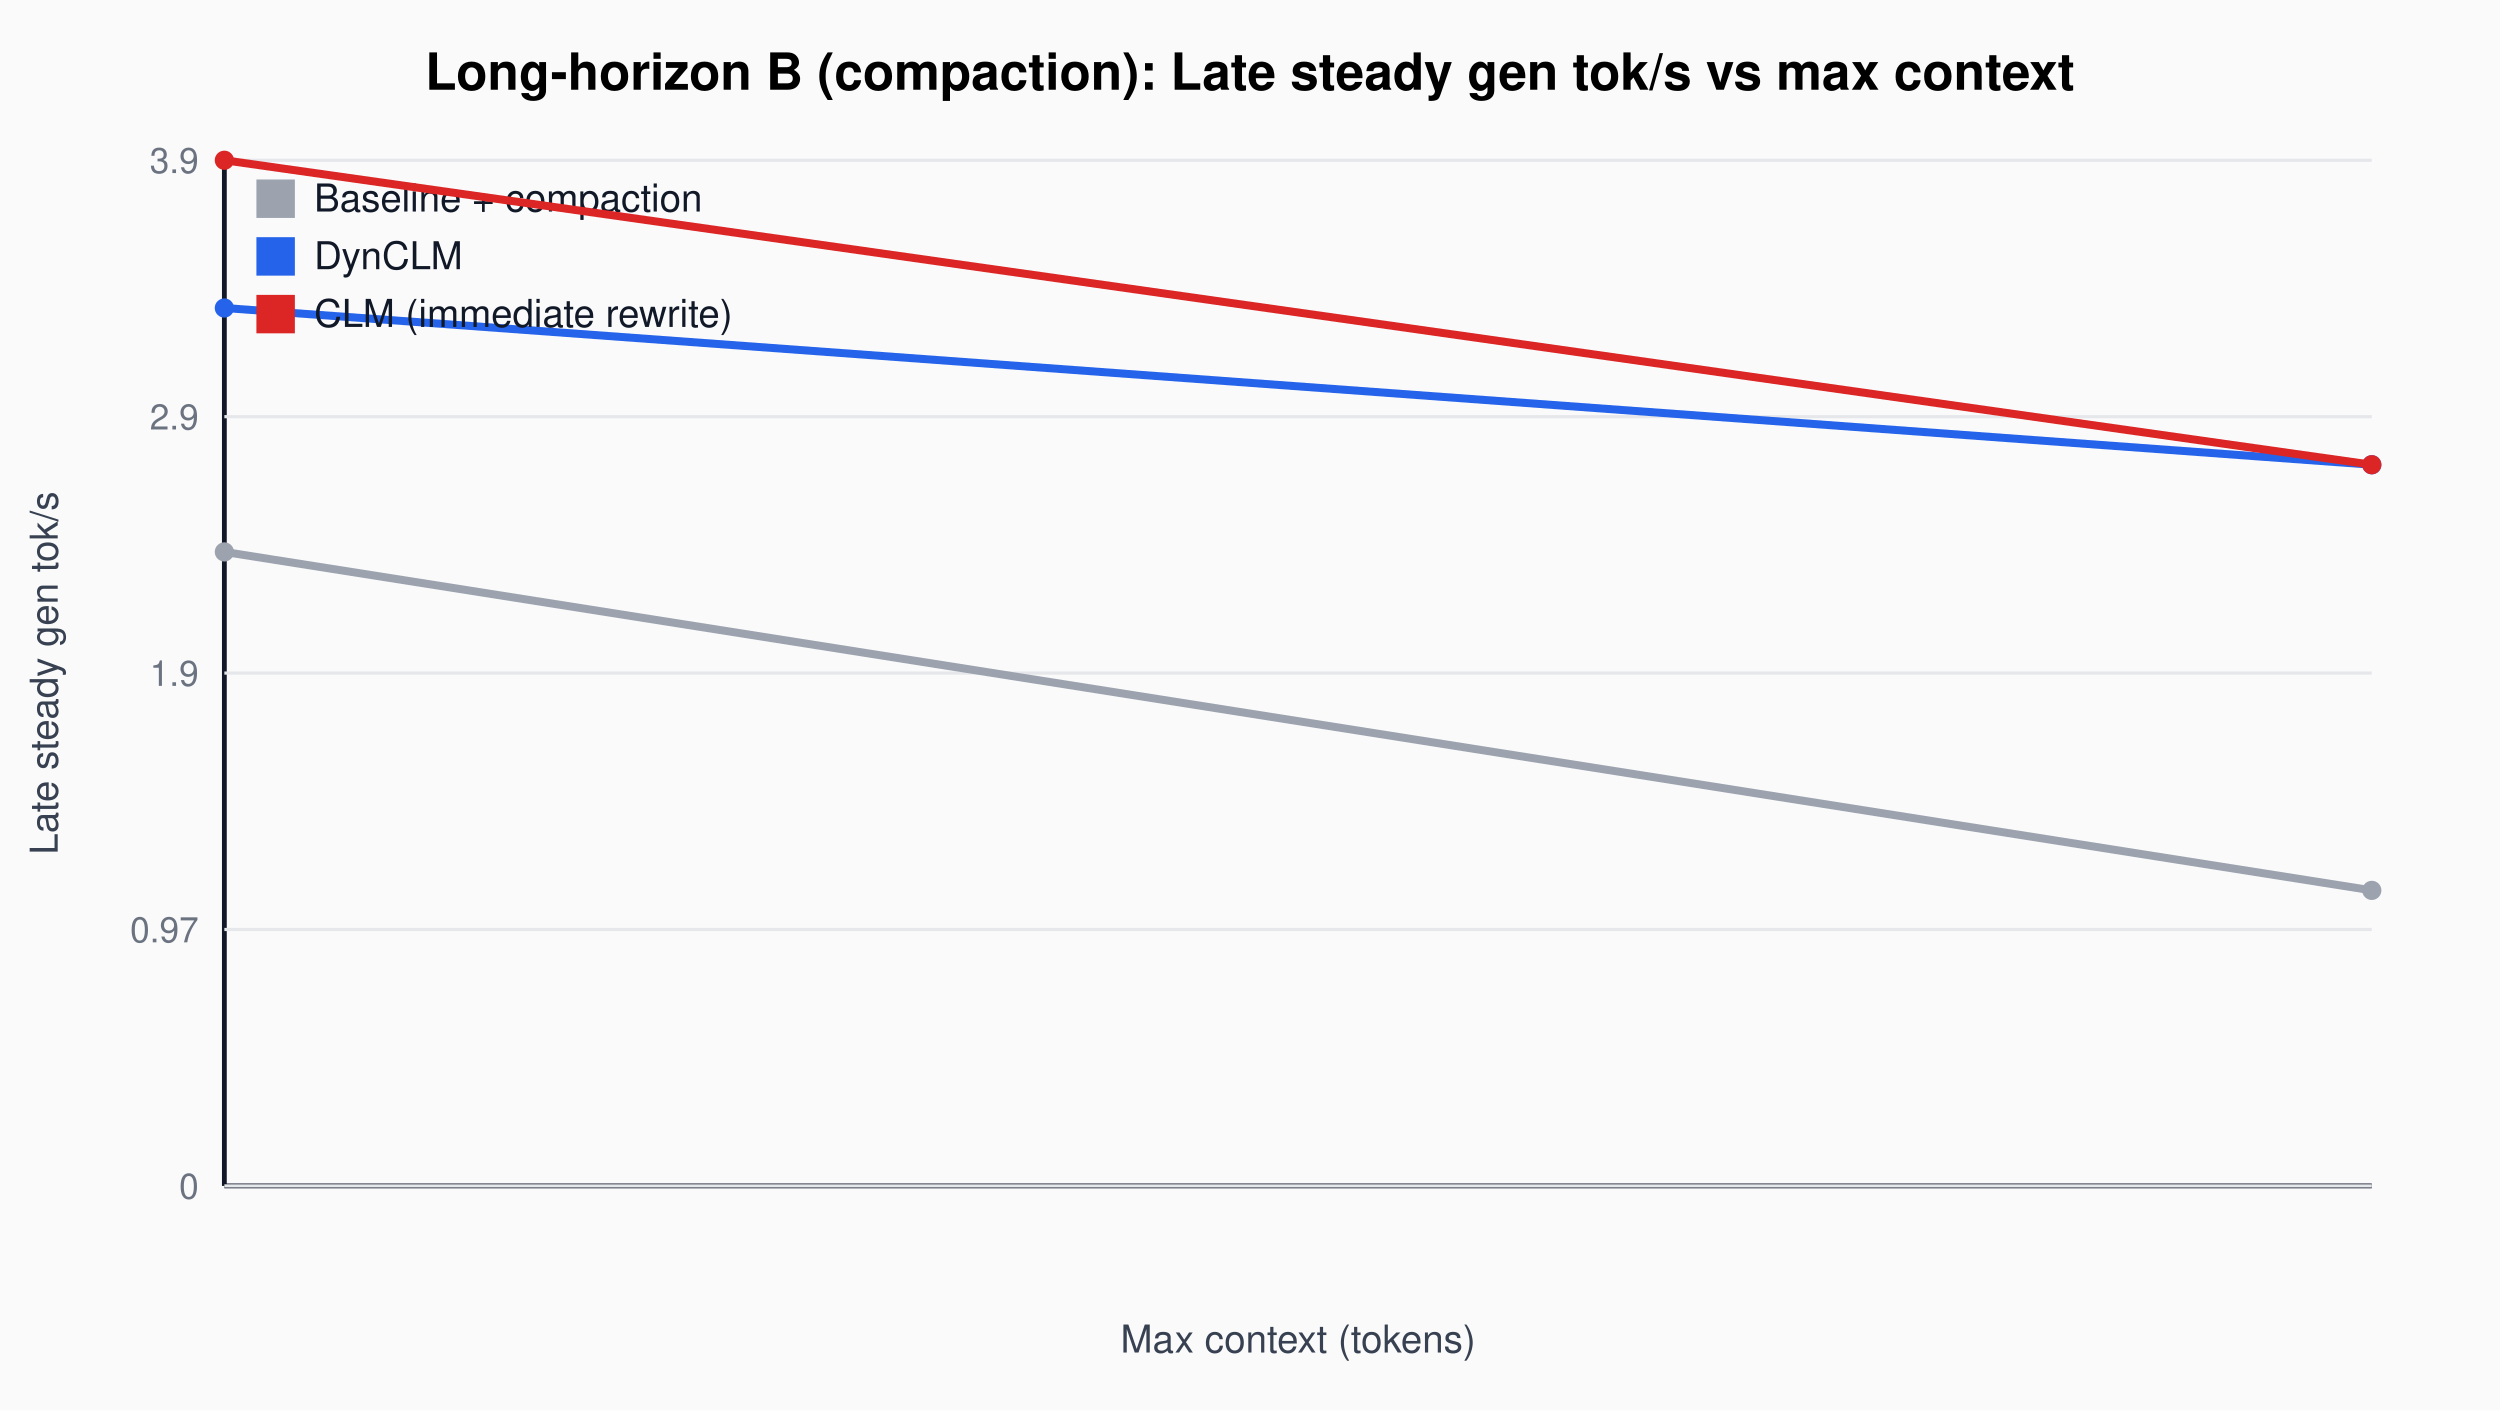
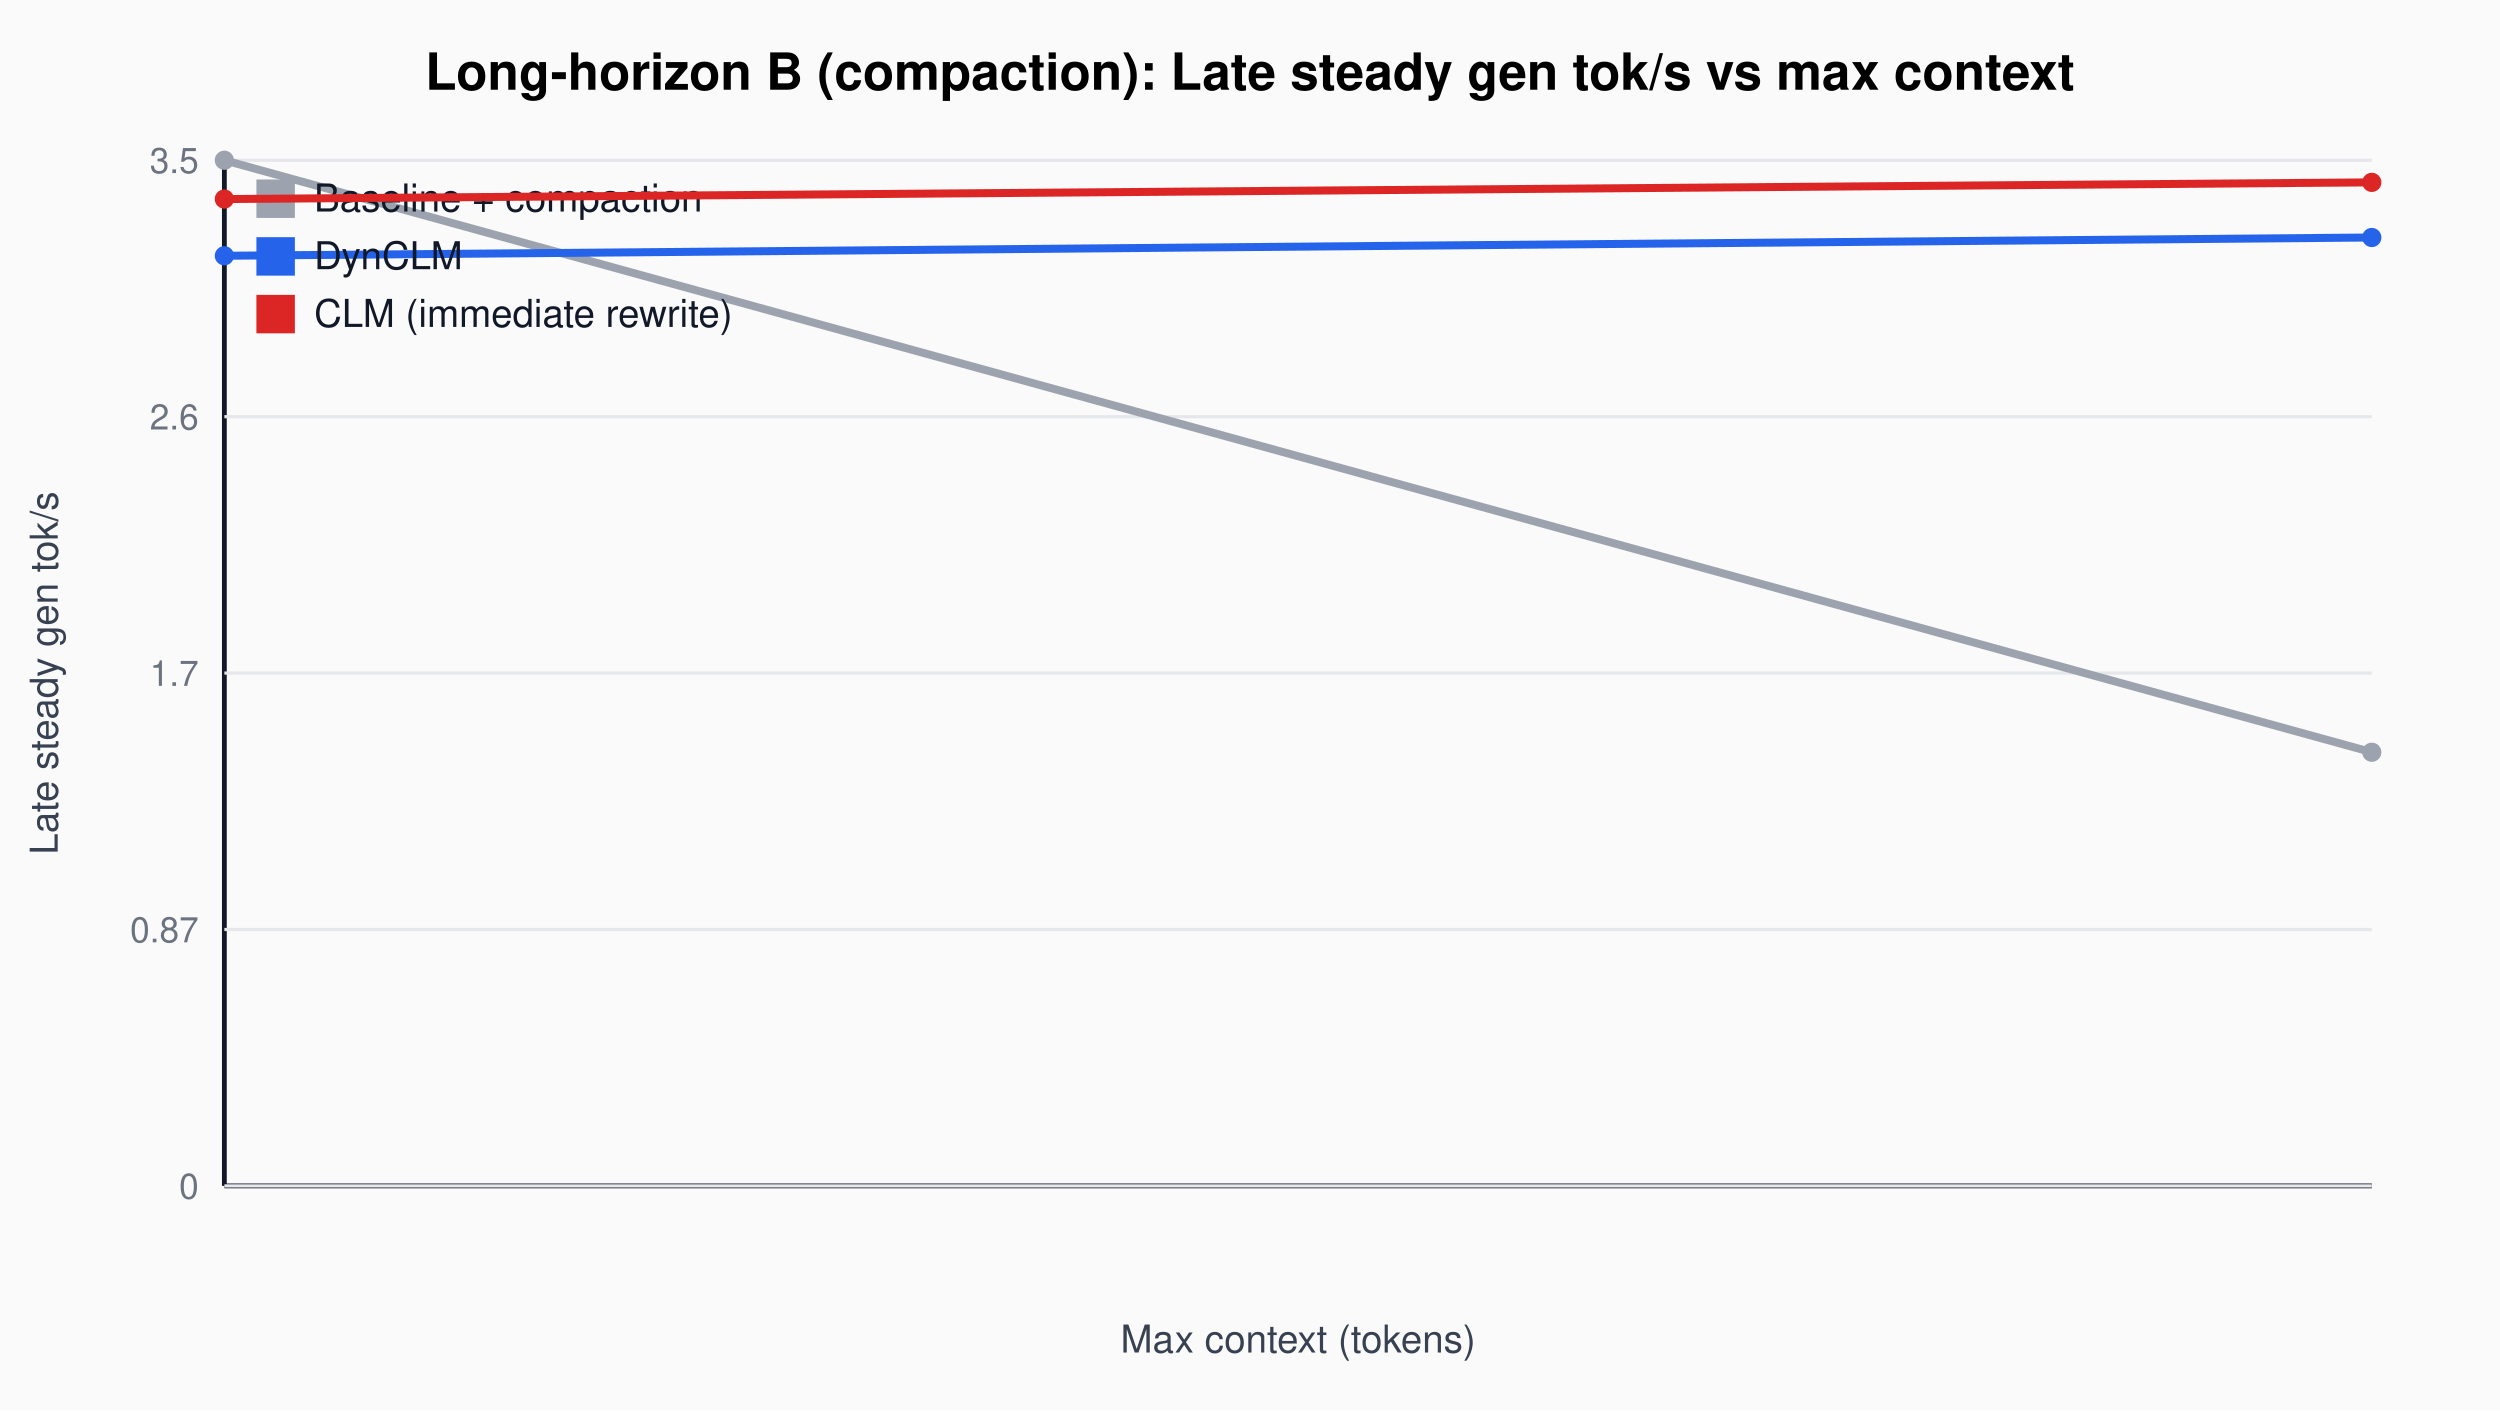
<svg xmlns="http://www.w3.org/2000/svg" width="780" height="440" viewBox="0 0 780 440">
  <rect width="100%" height="100%" fill="#fafafa" />
  <text x="390.0" y="28" text-anchor="middle" font-family="Helvetica,Arial,sans-serif" font-size="16" font-weight="700">Long-horizon B (compaction): Late steady gen tok/s vs max context</text>
  <text x="18" y="210.0" transform="rotate(-90 18,210.0)" text-anchor="middle" font-family="Helvetica,Arial,sans-serif" font-size="12" fill="#374151">Late steady gen tok/s</text>
  <text x="405.0" y="422" text-anchor="middle" font-family="Helvetica,Arial,sans-serif" font-size="12" fill="#374151">Max context (tokens)</text>
  <line x1="70" y1="50" x2="70" y2="370" stroke="#111827" stroke-width="1.5" />
  <line x1="70" y1="370" x2="740" y2="370" stroke="#111827" stroke-width="1.5" />
  <line x1="70" y1="50.0" x2="740" y2="50.0" stroke="#e5e7eb" />
-   <text x="62" y="54.0" text-anchor="end" font-family="Helvetica,Arial,sans-serif" font-size="11" fill="#6b7280">3.9</text>
+   <text x="62" y="54.0" text-anchor="end" font-family="Helvetica,Arial,sans-serif" font-size="11" fill="#6b7280">3.5</text>
  <line x1="70" y1="130.0" x2="740" y2="130.0" stroke="#e5e7eb" />
-   <text x="62" y="134.0" text-anchor="end" font-family="Helvetica,Arial,sans-serif" font-size="11" fill="#6b7280">2.9</text>
+   <text x="62" y="134.0" text-anchor="end" font-family="Helvetica,Arial,sans-serif" font-size="11" fill="#6b7280">2.6</text>
  <line x1="70" y1="210.0" x2="740" y2="210.0" stroke="#e5e7eb" />
-   <text x="62" y="214.0" text-anchor="end" font-family="Helvetica,Arial,sans-serif" font-size="11" fill="#6b7280">1.9</text>
+   <text x="62" y="214.0" text-anchor="end" font-family="Helvetica,Arial,sans-serif" font-size="11" fill="#6b7280">1.7</text>
  <line x1="70" y1="290.0" x2="740" y2="290.0" stroke="#e5e7eb" />
-   <text x="62" y="294.0" text-anchor="end" font-family="Helvetica,Arial,sans-serif" font-size="11" fill="#6b7280">0.97</text>
+   <text x="62" y="294.0" text-anchor="end" font-family="Helvetica,Arial,sans-serif" font-size="11" fill="#6b7280">0.87</text>
  <line x1="70" y1="370.0" x2="740" y2="370.0" stroke="#e5e7eb" />
  <text x="62" y="374.0" text-anchor="end" font-family="Helvetica,Arial,sans-serif" font-size="11" fill="#6b7280">0</text>
-   <path d="M 70.0,172.2 L 740.0,277.8" fill="none" stroke="#9ca3af" stroke-width="2.5" />
-   <circle cx="70.0" cy="172.2" r="3" fill="#9ca3af" />
-   <circle cx="740.0" cy="277.8" r="3" fill="#9ca3af" />
+   <path d="M 70.0,50.0 L 740.0,234.7" fill="none" stroke="#9ca3af" stroke-width="2.5" />
+   <circle cx="70.0" cy="50.0" r="3" fill="#9ca3af" />
+   <circle cx="740.0" cy="234.7" r="3" fill="#9ca3af" />
  <rect x="80" y="56" width="12" height="12" fill="#9ca3af" />
  <text x="98" y="66" font-family="Helvetica,Arial,sans-serif" font-size="12" fill="#111827">Baseline + compaction</text>
-   <path d="M 70.0,96.1 L 740.0,145.0" fill="none" stroke="#2563eb" stroke-width="2.5" />
-   <circle cx="70.0" cy="96.1" r="3" fill="#2563eb" />
-   <circle cx="740.0" cy="145.0" r="3" fill="#2563eb" />
+   <path d="M 70.0,79.8 L 740.0,74.1" fill="none" stroke="#2563eb" stroke-width="2.5" />
+   <circle cx="70.0" cy="79.8" r="3" fill="#2563eb" />
+   <circle cx="740.0" cy="74.1" r="3" fill="#2563eb" />
  <rect x="80" y="74" width="12" height="12" fill="#2563eb" />
  <text x="98" y="84" font-family="Helvetica,Arial,sans-serif" font-size="12" fill="#111827">DynCLM</text>
-   <path d="M 70.0,50.0 L 740.0,145.0" fill="none" stroke="#dc2626" stroke-width="2.5" />
-   <circle cx="70.0" cy="50.0" r="3" fill="#dc2626" />
-   <circle cx="740.0" cy="145.0" r="3" fill="#dc2626" />
+   <path d="M 70.0,62.1 L 740.0,56.9" fill="none" stroke="#dc2626" stroke-width="2.5" />
+   <circle cx="70.0" cy="62.1" r="3" fill="#dc2626" />
+   <circle cx="740.0" cy="56.9" r="3" fill="#dc2626" />
  <rect x="80" y="92" width="12" height="12" fill="#dc2626" />
  <text x="98" y="102" font-family="Helvetica,Arial,sans-serif" font-size="12" fill="#111827">CLM (immediate rewrite)</text>
</svg>
